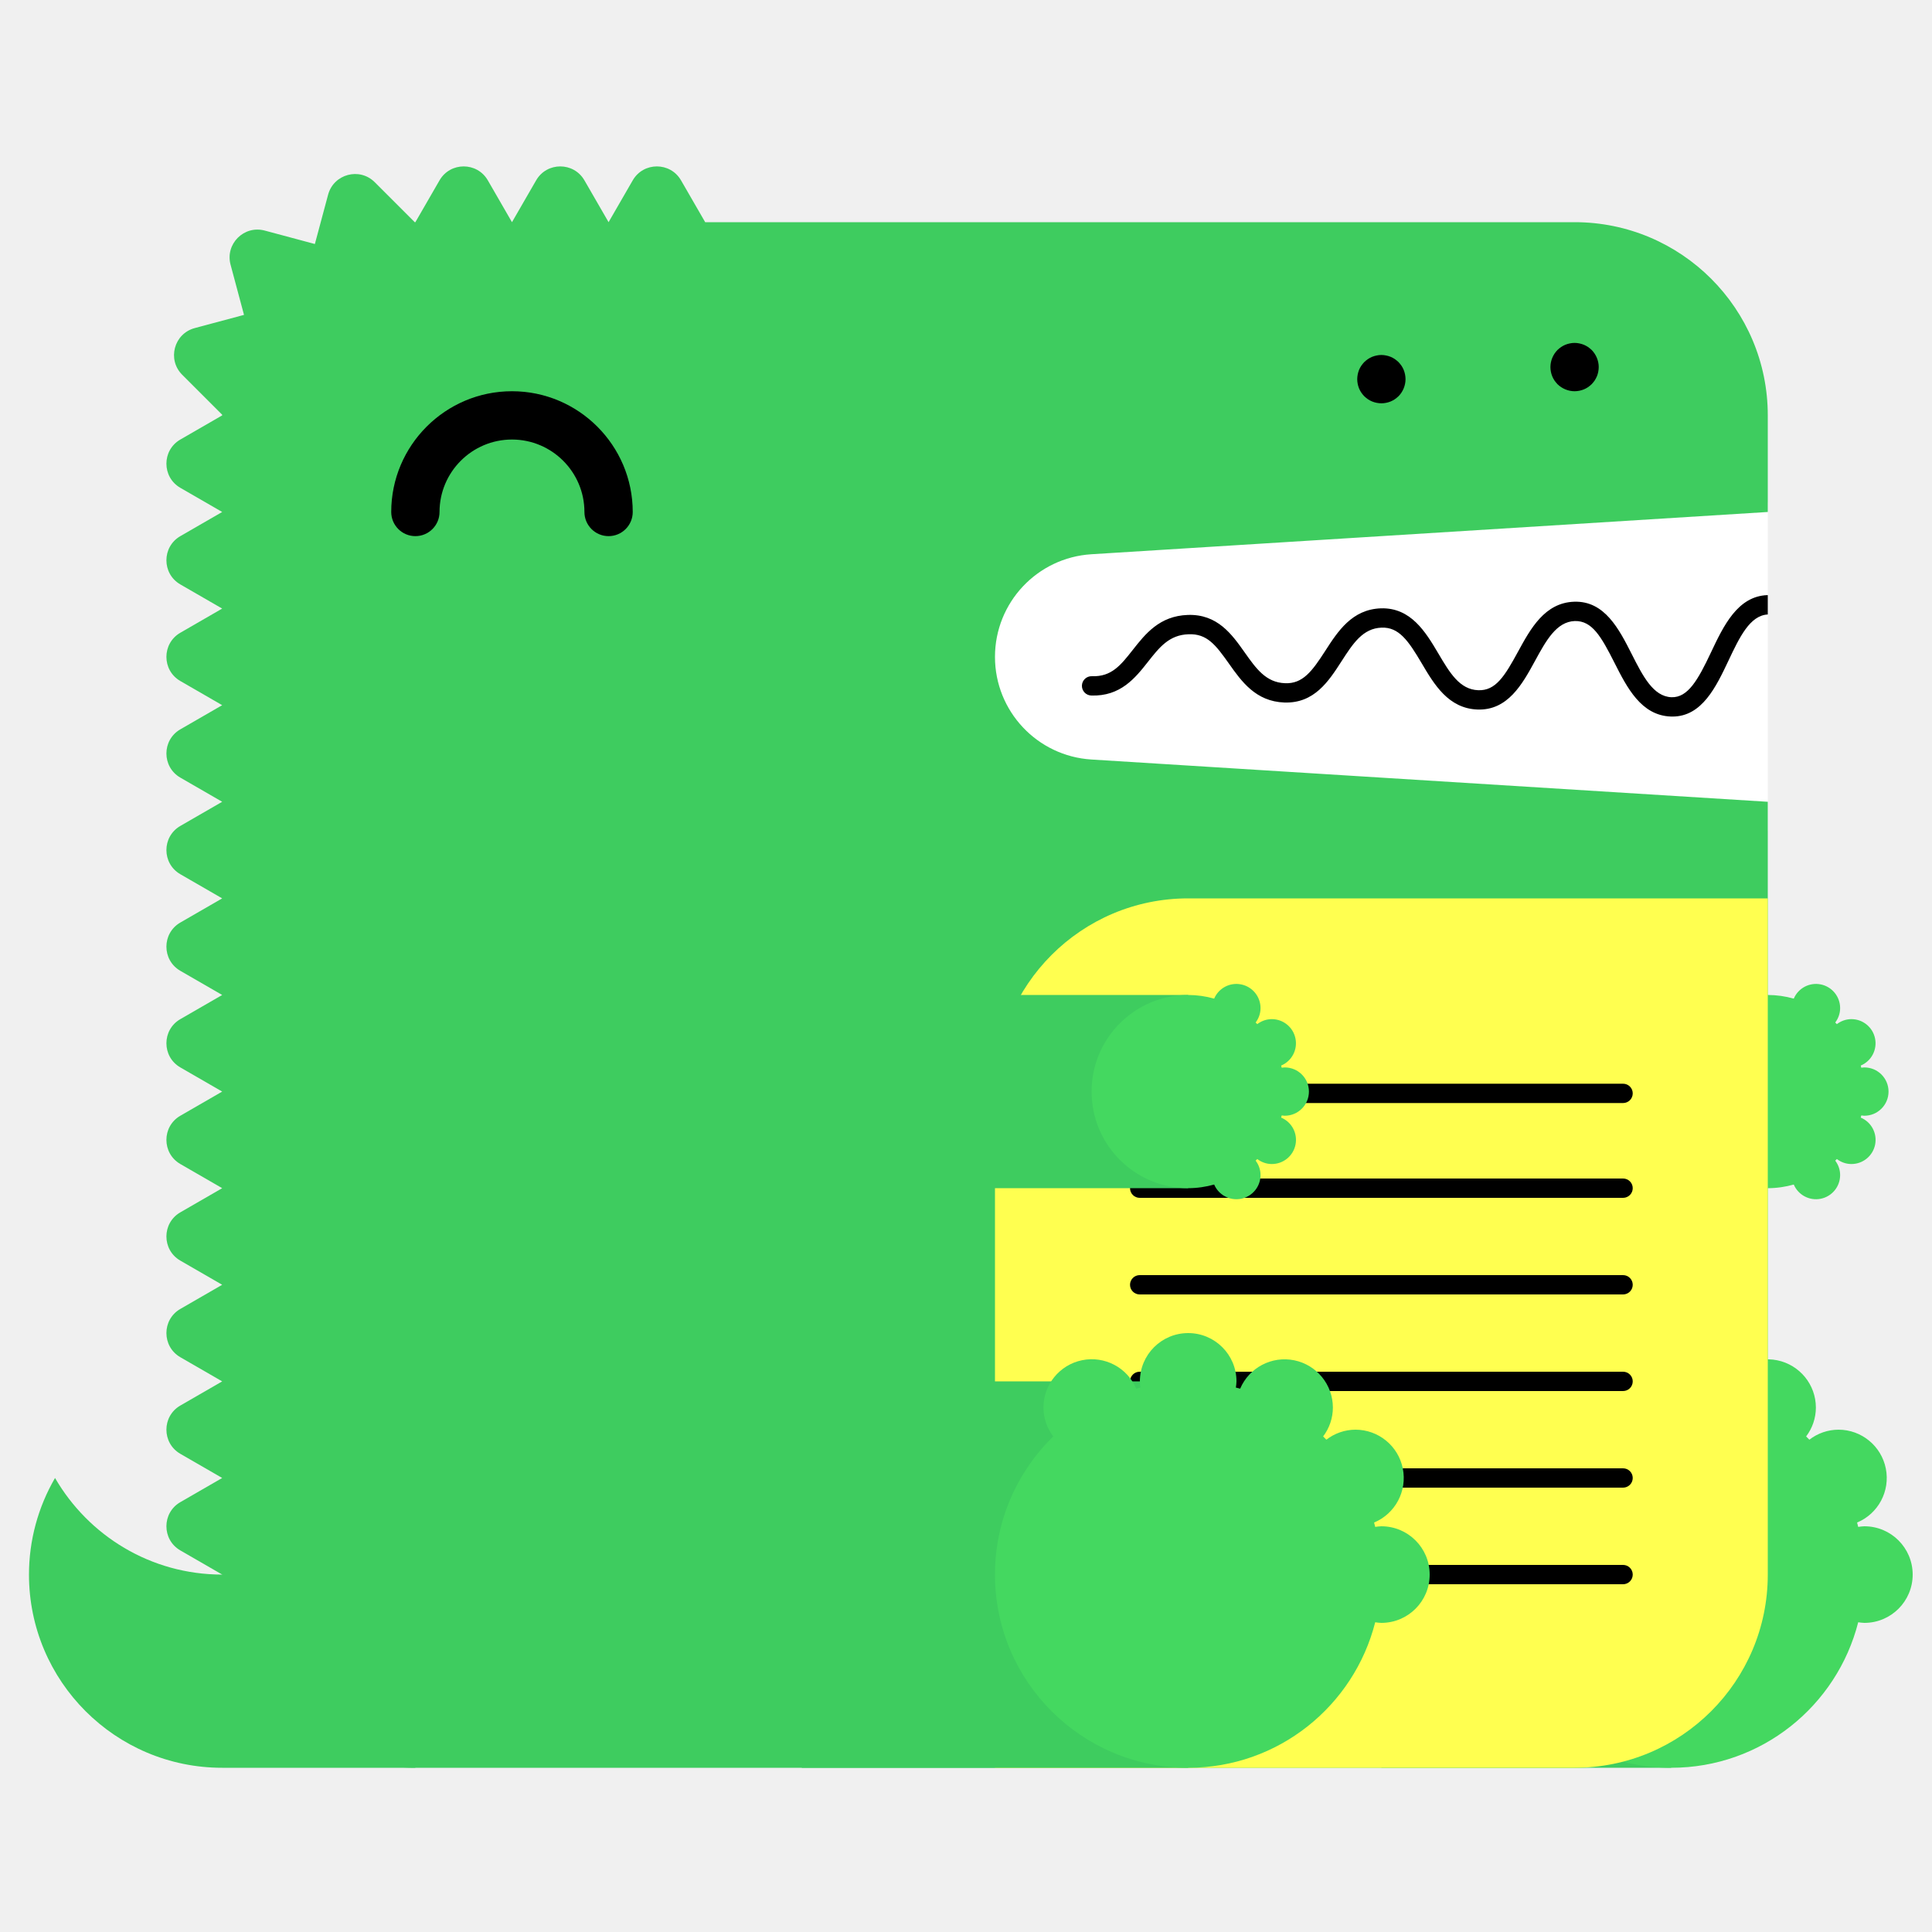
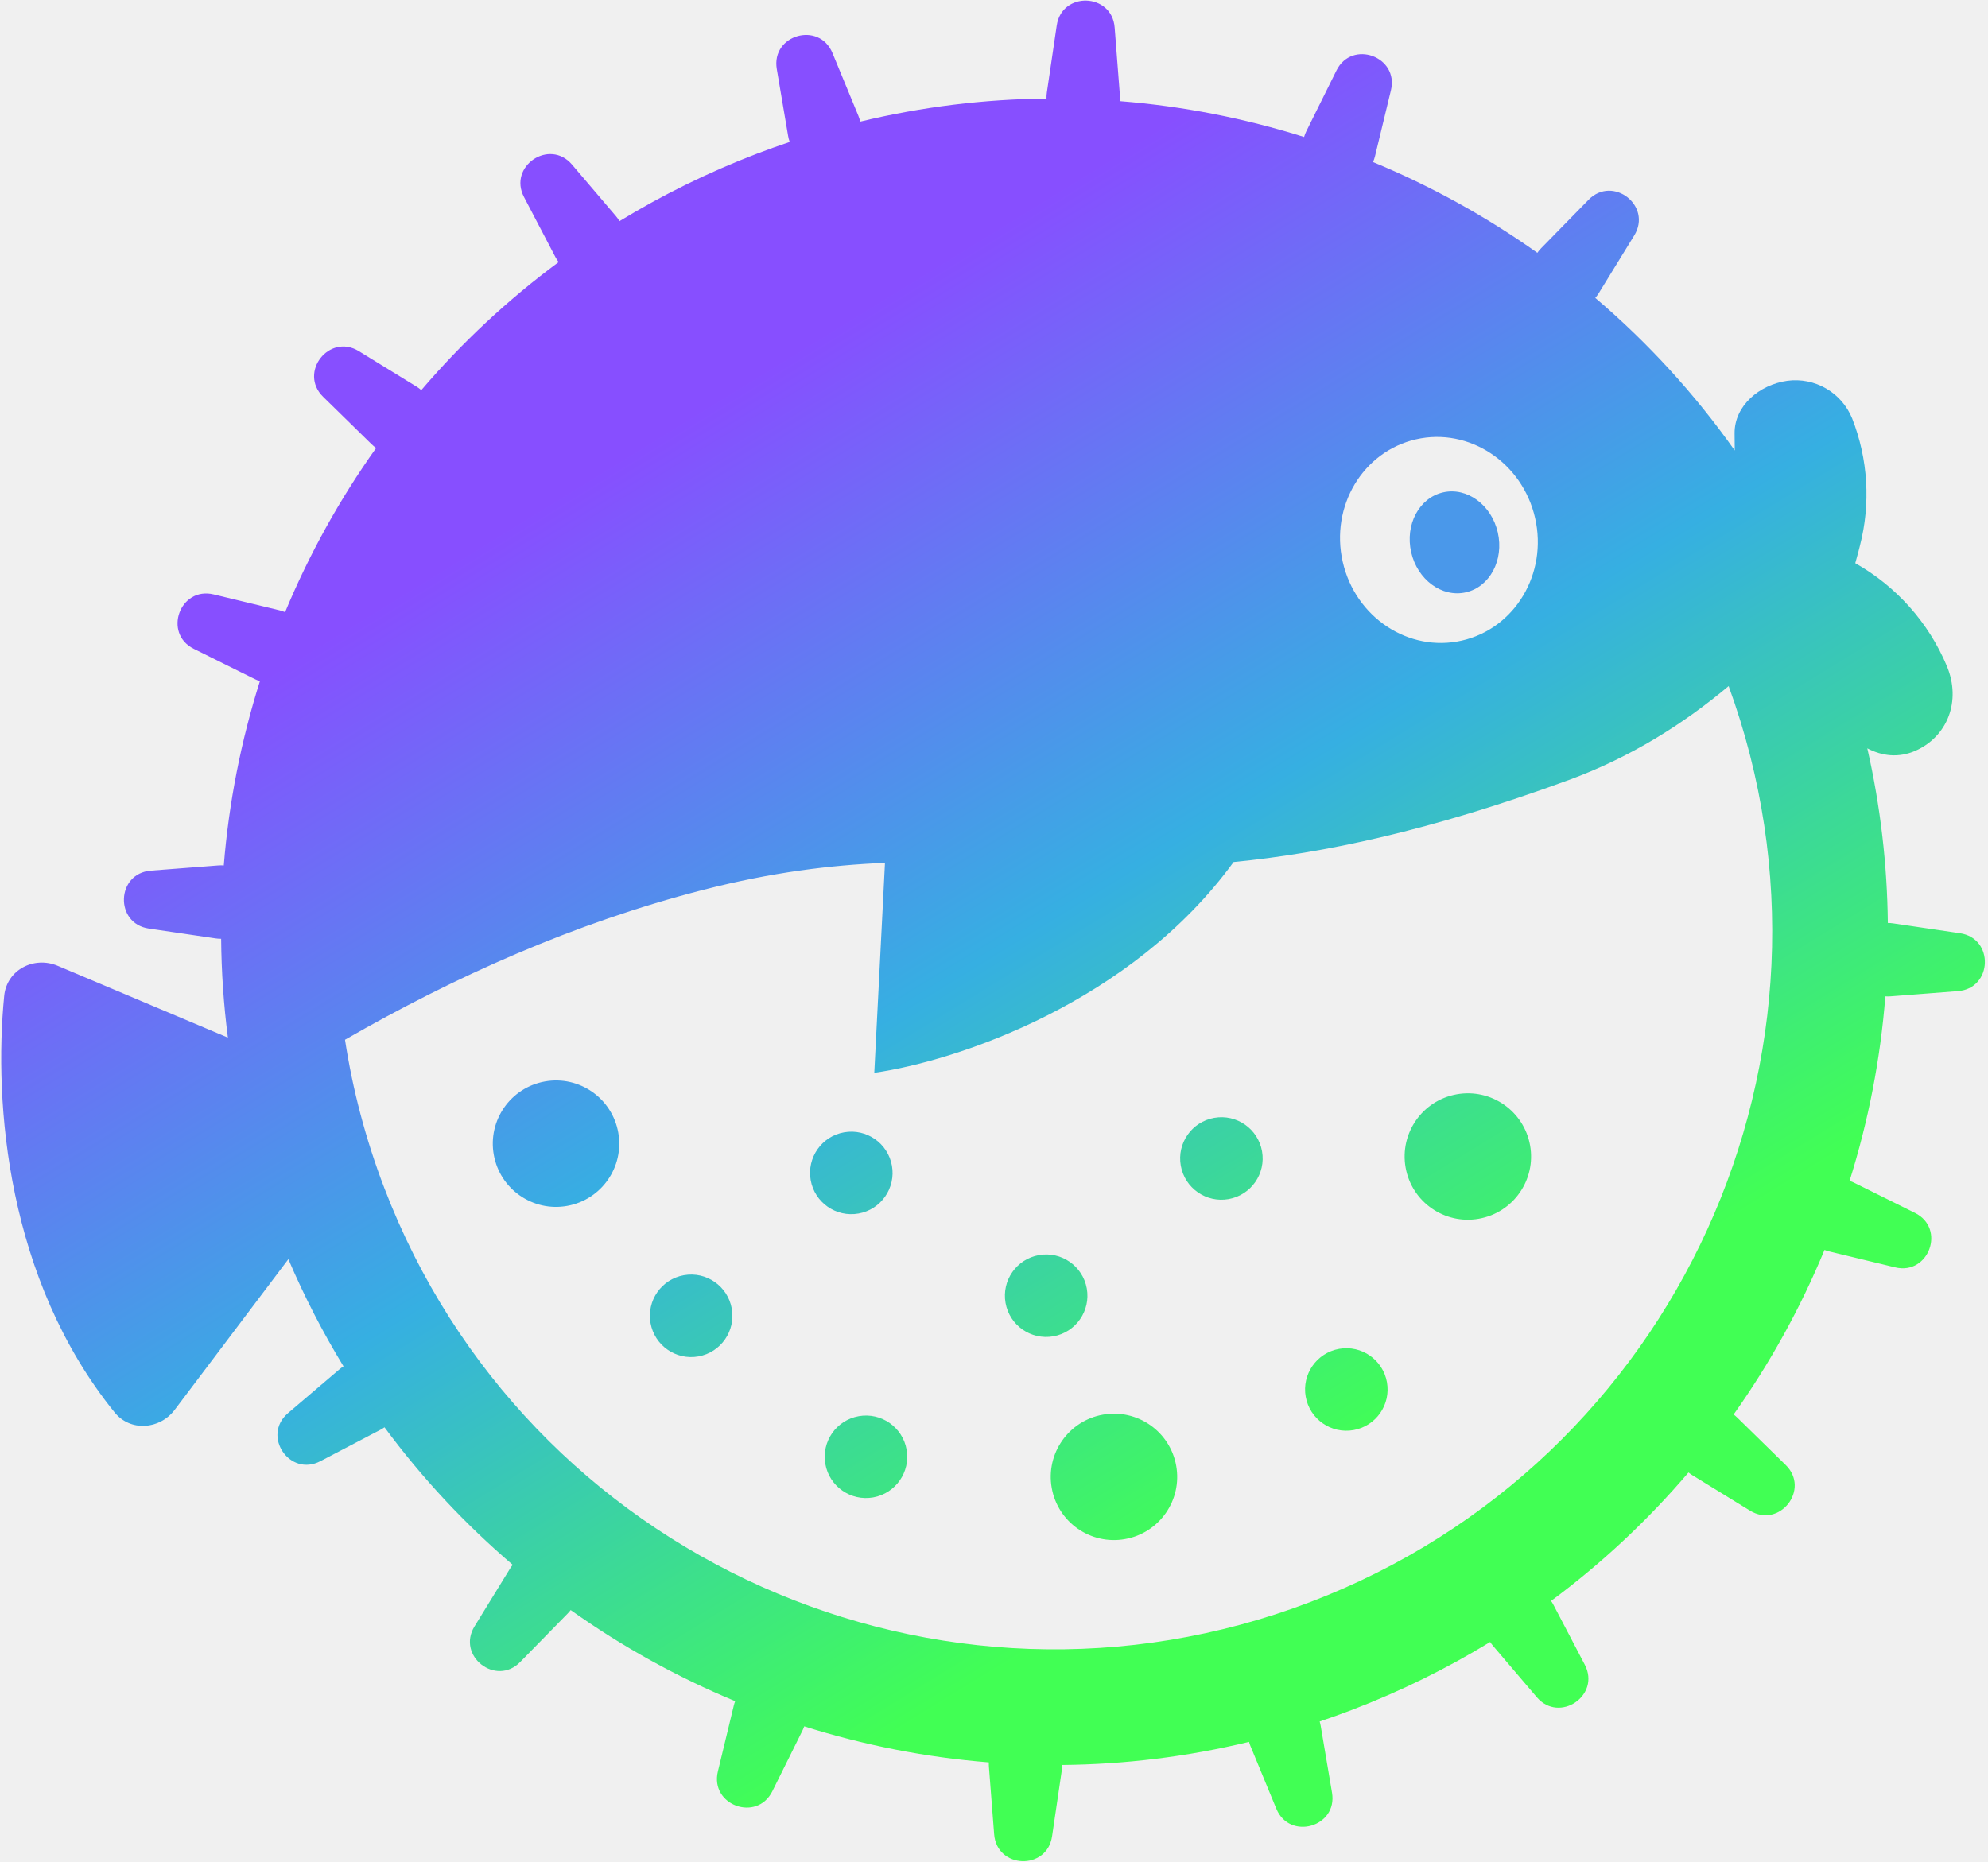
- <svg xmlns="http://www.w3.org/2000/svg" width="200" height="200" viewBox="0 0 200 200">
-   <g fill="none" fill-rule="evenodd">
-     <path fill="#FFF" d="M99 52h84v34H99z" />
-     <path d="M23 163c-7.398 0-13.843-4.027-17.303-10A19.886 19.886 0 0 0 3 163c0 11.046 8.954 20 20 20h20v-20H23z" fill="#3ECC5F" />
-     <path d="M112.98 57.376L183 53V43c0-11.046-8.954-20-20-20H73l-2.5-4.33c-1.112-1.925-3.889-1.925-5 0L63 23l-2.5-4.33c-1.111-1.925-3.889-1.925-5 0L53 23l-2.5-4.33c-1.111-1.925-3.889-1.925-5 0L43 23c-.022 0-.042.003-.065.003l-4.142-4.141c-1.57-1.571-4.252-.853-4.828 1.294l-1.369 5.104-5.192-1.392c-2.148-.575-4.111 1.389-3.535 3.536l1.39 5.193-5.102 1.367c-2.148.576-2.867 3.259-1.296 4.83l4.142 4.142c0 .021-.003.042-.003.064l-4.33 2.5c-1.925 1.111-1.925 3.889 0 5L23 53l-4.33 2.5c-1.925 1.111-1.925 3.889 0 5L23 63l-4.33 2.5c-1.925 1.111-1.925 3.889 0 5L23 73l-4.33 2.5c-1.925 1.111-1.925 3.889 0 5L23 83l-4.33 2.5c-1.925 1.111-1.925 3.889 0 5L23 93l-4.33 2.5c-1.925 1.111-1.925 3.889 0 5L23 103l-4.33 2.5c-1.925 1.111-1.925 3.889 0 5L23 113l-4.33 2.5c-1.925 1.111-1.925 3.889 0 5L23 123l-4.33 2.5c-1.925 1.111-1.925 3.889 0 5L23 133l-4.33 2.5c-1.925 1.111-1.925 3.889 0 5L23 143l-4.33 2.5c-1.925 1.111-1.925 3.889 0 5L23 153l-4.33 2.5c-1.925 1.111-1.925 3.889 0 5L23 163c0 11.046 8.954 20 20 20h120c11.046 0 20-8.954 20-20V83l-70.02-4.376A10.645 10.645 0 0 1 103 68c0-5.621 4.37-10.273 9.98-10.624" fill="#3ECC5F" />
-     <path fill="#3ECC5F" d="M143 183h30v-40h-30z" />
-     <path d="M193 158c-.219 0-.428.037-.639.064-.038-.15-.074-.301-.116-.451A5 5 0 0 0 190.32 148a4.96 4.96 0 0 0-3.016 1.036 26.531 26.531 0 0 0-.335-.336 4.955 4.955 0 0 0 1.011-2.987 5 5 0 0 0-9.599-1.959c-.148-.042-.297-.077-.445-.115.027-.211.064-.42.064-.639a5 5 0 0 0-5-5 5 5 0 0 0-5 5c0 .219.037.428.064.639-.148.038-.297.073-.445.115a4.998 4.998 0 0 0-9.599 1.959c0 1.125.384 2.151 1.011 2.987-3.717 3.632-6.031 8.693-6.031 14.3 0 11.046 8.954 20 20 20 9.339 0 17.16-6.41 19.361-15.064.211.027.42.064.639.064a5 5 0 0 0 5-5 5 5 0 0 0-5-5" fill="#44D860" />
-     <path fill="#3ECC5F" d="M153 123h30v-20h-30z" />
-     <path d="M193 115.5a2.5 2.5 0 1 0 0-5c-.109 0-.214.019-.319.032-.02-.075-.037-.15-.058-.225a2.501 2.501 0 0 0-.963-4.807c-.569 0-1.088.197-1.508.518a6.653 6.653 0 0 0-.168-.168c.314-.417.506-.931.506-1.494a2.5 2.5 0 0 0-4.8-.979A9.987 9.987 0 0 0 183 103c-5.522 0-10 4.478-10 10s4.478 10 10 10c.934 0 1.833-.138 2.69-.377a2.5 2.5 0 0 0 4.8-.979c0-.563-.192-1.077-.506-1.494.057-.055.113-.111.168-.168.42.321.939.518 1.508.518a2.5 2.5 0 0 0 .963-4.807c.021-.074.038-.15.058-.225.105.013.21.032.319.032" fill="#44D860" />
-     <path d="M63 55.5a2.5 2.5 0 0 1-2.5-2.5c0-4.136-3.364-7.5-7.5-7.5s-7.5 3.364-7.5 7.5a2.5 2.5 0 1 1-5 0c0-6.893 5.607-12.5 12.5-12.5S65.5 46.107 65.5 53a2.5 2.5 0 0 1-2.5 2.5" fill="#000" />
-     <path d="M103 183h60c11.046 0 20-8.954 20-20V93h-60c-11.046 0-20 8.954-20 20v70z" fill="#FFFF50" />
-     <path d="M168.02 124h-50.04a1 1 0 1 1 0-2h50.04a1 1 0 1 1 0 2m0 20h-50.04a1 1 0 1 1 0-2h50.04a1 1 0 1 1 0 2m0 20h-50.04a1 1 0 1 1 0-2h50.04a1 1 0 1 1 0 2m0-49.814h-50.04a1 1 0 1 1 0-2h50.04a1 1 0 1 1 0 2m0 19.814h-50.04a1 1 0 1 1 0-2h50.04a1 1 0 1 1 0 2m0 20h-50.04a1 1 0 1 1 0-2h50.04a1 1 0 1 1 0 2M183 61.611c-.012 0-.022-.006-.034-.005-3.09.105-4.552 3.196-5.842 5.923-1.346 2.85-2.387 4.703-4.093 4.647-1.889-.068-2.969-2.202-4.113-4.46-1.314-2.594-2.814-5.536-5.963-5.426-3.046.104-4.513 2.794-5.807 5.167-1.377 2.528-2.314 4.065-4.121 3.994-1.927-.07-2.951-1.805-4.136-3.813-1.321-2.236-2.848-4.75-5.936-4.664-2.994.103-4.465 2.385-5.763 4.4-1.373 2.13-2.335 3.428-4.165 3.351-1.973-.07-2.992-1.51-4.171-3.177-1.324-1.873-2.816-3.993-5.895-3.89-2.928.1-4.399 1.97-5.696 3.618-1.232 1.564-2.194 2.802-4.229 2.724a1 1 0 0 0-.072 2c3.017.101 4.545-1.8 5.872-3.487 1.177-1.496 2.193-2.787 4.193-2.855 1.926-.082 2.829 1.115 4.195 3.045 1.297 1.834 2.769 3.914 5.731 4.021 3.103.104 4.596-2.215 5.918-4.267 1.182-1.834 2.202-3.417 4.15-3.484 1.793-.067 2.769 1.35 4.145 3.681 1.297 2.197 2.766 4.686 5.787 4.796 3.125.108 4.634-2.62 5.949-5.035 1.139-2.088 2.214-4.06 4.119-4.126 1.793-.042 2.728 1.595 4.111 4.33 1.292 2.553 2.757 5.445 5.825 5.556l.169.003c3.064 0 4.518-3.075 5.805-5.794 1.139-2.41 2.217-4.68 4.067-4.773v-2z" fill="#000" />
-     <path fill="#3ECC5F" d="M83 183h40v-40H83z" />
-     <path d="M143 158c-.219 0-.428.037-.639.064-.038-.15-.074-.301-.116-.451A5 5 0 0 0 140.32 148a4.96 4.96 0 0 0-3.016 1.036 26.531 26.531 0 0 0-.335-.336 4.955 4.955 0 0 0 1.011-2.987 5 5 0 0 0-9.599-1.959c-.148-.042-.297-.077-.445-.115.027-.211.064-.42.064-.639a5 5 0 0 0-5-5 5 5 0 0 0-5 5c0 .219.037.428.064.639-.148.038-.297.073-.445.115a4.998 4.998 0 0 0-9.599 1.959c0 1.125.384 2.151 1.011 2.987-3.717 3.632-6.031 8.693-6.031 14.3 0 11.046 8.954 20 20 20 9.339 0 17.16-6.41 19.361-15.064.211.027.42.064.639.064a5 5 0 0 0 5-5 5 5 0 0 0-5-5" fill="#44D860" />
-     <path fill="#3ECC5F" d="M83 123h40v-20H83z" />
-     <path d="M133 115.5a2.5 2.5 0 1 0 0-5c-.109 0-.214.019-.319.032-.02-.075-.037-.15-.058-.225a2.501 2.501 0 0 0-.963-4.807c-.569 0-1.088.197-1.508.518a6.653 6.653 0 0 0-.168-.168c.314-.417.506-.931.506-1.494a2.5 2.5 0 0 0-4.8-.979A9.987 9.987 0 0 0 123 103c-5.522 0-10 4.478-10 10s4.478 10 10 10c.934 0 1.833-.138 2.69-.377a2.5 2.5 0 0 0 4.8-.979c0-.563-.192-1.077-.506-1.494.057-.055.113-.111.168-.168.42.321.939.518 1.508.518a2.5 2.5 0 0 0 .963-4.807c.021-.074.038-.15.058-.225.105.013.21.032.319.032" fill="#44D860" />
-     <path d="M143 41.75c-.16 0-.33-.02-.49-.05a2.52 2.52 0 0 1-.47-.14c-.15-.06-.29-.14-.431-.23-.13-.09-.259-.2-.38-.31-.109-.12-.219-.24-.309-.38s-.17-.28-.231-.43a2.619 2.619 0 0 1-.189-.96c0-.16.02-.33.05-.49.03-.16.08-.31.139-.47.061-.15.141-.29.231-.43.09-.13.2-.26.309-.38.121-.11.25-.22.38-.31.141-.09.281-.17.431-.23.149-.06.31-.11.47-.14.32-.07.65-.07.98 0 .159.03.32.08.47.14.149.06.29.14.43.23.13.09.259.2.38.31.11.12.22.25.31.38.09.14.17.28.23.43.06.16.11.31.14.47.029.16.05.33.05.49 0 .66-.271 1.31-.73 1.77-.121.11-.25.22-.38.31-.14.09-.281.17-.43.23a2.565 2.565 0 0 1-.96.19m20-1.25c-.66 0-1.3-.27-1.771-.73a3.802 3.802 0 0 1-.309-.38c-.09-.14-.17-.28-.231-.43a2.619 2.619 0 0 1-.189-.96c0-.66.27-1.3.729-1.77.121-.11.25-.22.38-.31.141-.09.281-.17.431-.23.149-.06.31-.11.47-.14.32-.07.66-.07.98 0 .159.03.32.08.47.14.149.06.29.14.43.23.13.09.259.2.38.31.459.47.73 1.11.73 1.77 0 .16-.021.33-.05.49-.03.16-.08.32-.14.47-.07.15-.14.29-.23.43-.09.13-.2.26-.31.38-.121.11-.25.22-.38.31-.14.09-.281.17-.43.23a2.565 2.565 0 0 1-.96.19" fill="#000" />
-   </g>
+ <svg xmlns="http://www.w3.org/2000/svg" width="537" height="503" viewBox="0 0 537 503" fill="none">
+   <path fill-rule="evenodd" clip-rule="evenodd" d="M209.826 18.663C208.258 9.406 221.291 5.664 224.873 14.343L231.857 31.266C232.074 31.794 232.241 32.328 232.358 32.864C249.107 28.826 265.978 26.792 282.685 26.634C282.667 26.082 282.698 25.521 282.782 24.953L285.446 6.885C286.816 -2.403 300.368 -1.934 301.092 7.427L302.501 25.635C302.546 26.209 302.538 26.774 302.483 27.325C319.474 28.672 336.17 31.948 352.26 37.011C352.414 36.482 352.618 35.958 352.873 35.444L361.005 19.052C365.178 10.642 377.922 15.275 375.718 24.402L371.423 42.19C371.288 42.747 371.108 43.279 370.887 43.783C386.521 50.256 401.421 58.477 415.27 68.305C415.573 67.866 415.918 67.446 416.306 67.05L429.106 53.973C435.674 47.263 446.362 55.608 441.446 63.607L431.865 79.197C431.58 79.659 431.263 80.088 430.919 80.481C444.989 92.461 457.682 106.263 468.595 121.709C468.568 120.226 468.559 118.753 468.551 117.306L468.551 117.298L468.551 117.295L468.549 117.038C468.517 109.63 475.216 103.936 482.806 102.874C486.434 102.393 490.119 103.129 493.284 104.967C496.449 106.805 498.915 109.641 500.296 113.03C504.616 124.021 505.346 136.097 502.38 147.527C502.138 148.557 501.853 149.585 501.531 150.75L501.53 150.751L501.529 150.756L501.529 150.758L501.527 150.764C501.404 151.206 501.276 151.669 501.143 152.158C512.239 158.412 520.939 168.179 525.873 179.921C529.838 189.376 526.077 199.033 517.339 202.868C512.84 204.801 508.434 204.293 504.4 202.183C507.968 217.896 509.78 233.701 509.944 249.364C510.411 249.362 510.885 249.395 511.364 249.466L529.43 252.13C538.719 253.499 538.25 267.051 528.888 267.775L510.682 269.184C510.204 269.221 509.733 269.222 509.271 269.19C507.936 286.204 504.669 302.924 499.608 319.038C500.035 319.178 500.457 319.351 500.873 319.557L517.263 327.689C525.674 331.862 521.04 344.605 511.913 342.401L494.128 338.107C493.68 337.999 493.249 337.861 492.835 337.697C486.36 353.358 478.131 368.283 468.289 382.154C468.628 382.407 468.955 382.686 469.267 382.991L482.342 395.79C489.052 402.357 480.707 413.045 472.708 408.129L457.121 398.549C456.759 398.327 456.418 398.084 456.098 397.824C445.19 410.635 432.772 422.303 418.979 432.526C419.213 432.86 419.428 433.214 419.623 433.587L428.086 449.767C432.438 458.086 421.199 465.673 415.111 458.525L403.27 444.625C402.996 444.303 402.747 443.968 402.524 443.624C390.871 450.753 378.4 456.917 365.177 461.97C362.283 463.076 359.38 464.119 356.469 465.098C356.587 465.483 356.681 465.88 356.75 466.289L359.806 484.336C361.374 493.593 348.341 497.335 344.759 488.656L337.776 471.734C337.621 471.359 337.493 470.982 337.389 470.602C320.603 474.654 303.694 476.693 286.949 476.848C286.942 477.244 286.909 477.645 286.849 478.05L284.186 496.113C282.816 505.402 269.264 504.933 268.54 495.572L267.131 477.367C267.099 476.956 267.094 476.55 267.114 476.15C250.088 474.793 233.357 471.5 217.237 466.411C217.104 466.797 216.945 467.18 216.758 467.558L208.627 483.946C204.454 492.357 191.71 487.723 193.914 478.596L198.208 460.813C198.308 460.397 198.434 459.996 198.583 459.609C182.927 453.109 168.01 444.855 154.149 434.988C153.899 435.322 153.624 435.644 153.323 435.951L140.526 449.026C133.958 455.735 123.27 447.39 128.186 439.391L137.765 423.805C137.99 423.439 138.235 423.095 138.498 422.773C125.708 411.849 114.062 399.416 103.862 385.611C103.506 385.865 103.129 386.098 102.729 386.307L86.549 394.77C78.229 399.121 70.643 387.882 77.79 381.794L91.69 369.953C92.043 369.653 92.411 369.383 92.791 369.144C87.207 359.986 82.218 350.324 77.895 340.19L47.208 380.87C43.14 386.263 35.208 386.839 30.959 381.587C1.879 345.639 -1.715 298.095 1.135 269.049C1.821 262.064 9.133 258.213 15.599 260.941L61.559 280.331C60.41 271.414 59.808 262.501 59.735 253.634C59.252 253.639 58.762 253.606 58.267 253.533L40.202 250.869C30.913 249.499 31.382 235.948 40.743 235.223L58.95 233.814C59.459 233.775 59.96 233.776 60.45 233.815C61.82 216.816 65.119 200.113 70.209 184.019C69.72 183.87 69.235 183.678 68.76 183.442L52.369 175.31C43.958 171.137 48.592 158.393 57.719 160.597L75.505 164.892C76.03 165.019 76.533 165.186 77.011 165.39C83.507 149.762 91.752 134.871 101.604 121.032C101.171 120.732 100.757 120.391 100.366 120.009L87.29 107.209C80.58 100.641 88.925 89.953 96.924 94.869L112.513 104.45C112.978 104.736 113.408 105.055 113.804 105.401C124.71 92.631 137.121 81 150.901 70.81C150.57 70.38 150.271 69.914 150.01 69.415L141.545 53.232C137.194 44.912 148.433 37.326 154.521 44.474L166.364 58.376C166.736 58.813 167.06 59.272 167.337 59.748C178.94 52.666 191.351 46.538 204.506 41.511C207.433 40.393 210.368 39.34 213.311 38.351C213.123 37.83 212.979 37.283 212.883 36.715L209.826 18.663ZM103.794 320.922C142.004 420.914 254.038 470.999 354.029 432.789C453.085 394.937 503.162 284.634 466.942 185.362C454.931 195.452 440.518 204.595 423.756 210.739C386.154 224.52 357.445 230.524 333.216 232.899C305.664 270.782 258.826 286.587 236.164 289.841L239.051 233.113C224.292 233.727 208.434 235.67 189.889 240.434C155.067 249.379 122.632 263.968 93.192 280.909C95.248 294.325 98.752 307.728 103.794 320.922ZM153.185 325.804C143.9 327.456 135.033 321.268 133.381 311.983C131.728 302.697 137.916 293.83 147.201 292.178C156.487 290.526 165.354 296.714 167.006 305.999C168.658 315.285 162.471 324.151 153.185 325.804ZM231.91 327.866C225.85 328.944 220.063 324.906 218.984 318.845C217.906 312.785 221.945 306.998 228.005 305.919C234.065 304.841 239.852 308.879 240.931 314.94C242.009 321 237.97 326.787 231.91 327.866ZM331.881 323.96C325.82 325.038 320.033 320.999 318.955 314.939C317.876 308.879 321.915 303.092 327.975 302.013C334.035 300.935 339.822 304.973 340.901 311.034C341.979 317.094 337.941 322.881 331.881 323.96ZM352.7 377.349C353.778 383.409 359.565 387.448 365.625 386.37C371.686 385.291 375.724 379.504 374.646 373.444C373.567 367.383 367.78 363.345 361.72 364.423C355.66 365.502 351.621 371.289 352.7 377.349ZM235.87 404.558C229.809 405.636 224.022 401.598 222.944 395.538C221.865 389.477 225.904 383.69 231.964 382.612C238.025 381.533 243.812 385.572 244.89 391.632C245.969 397.692 241.93 403.48 235.87 404.558ZM175.72 357.449C176.798 363.509 182.585 367.548 188.645 366.469C194.706 365.391 198.744 359.604 197.666 353.543C196.587 347.483 190.8 343.444 184.74 344.523C178.68 345.601 174.641 351.388 175.72 357.449ZM284.545 361.037C278.485 362.115 272.698 358.076 271.619 352.016C270.541 345.956 274.579 340.169 280.64 339.09C286.7 338.012 292.487 342.05 293.565 348.111C294.644 354.171 290.605 359.958 284.545 361.037ZM379.686 315.449C381.338 324.734 390.205 330.922 399.49 329.27C408.775 327.617 414.963 318.75 413.311 309.465C411.658 300.179 402.792 293.992 393.506 295.644C384.221 297.296 378.033 306.163 379.686 315.449ZM284.094 402.002C285.747 411.288 294.614 417.476 303.899 415.823C313.184 414.171 319.372 405.304 317.72 396.019C316.067 386.733 307.201 380.545 297.915 382.198C288.63 383.85 282.442 392.717 284.094 402.002ZM414.668 139.97C418.085 154.986 409.222 169.807 394.872 173.073C380.521 176.339 366.117 166.814 362.699 151.798C359.281 136.782 368.144 121.962 382.495 118.695C396.846 115.429 411.25 124.954 414.668 139.97Z" fill="url(#paint0_linear_889_1188)" />
+   <path d="M395.96 160.032C402.424 158.561 406.287 151.322 404.589 143.864C402.892 136.405 396.276 131.552 389.813 133.023C383.35 134.494 379.486 141.733 381.184 149.191C382.881 156.649 389.497 161.503 395.96 160.032Z" fill="#4A98EA" />
+   <defs>
+     <linearGradient id="paint0_linear_889_1188" x1="314.203" y1="0.157" x2="534.284" y2="358.196" gradientUnits="userSpaceOnUse">
+       <stop offset="0.068" stop-color="#874FFF" />
+       <stop offset="0.464" stop-color="#36AFE2" />
+       <stop offset="0.859" stop-color="#41FF54" />
+     </linearGradient>
+   </defs>
</svg>
